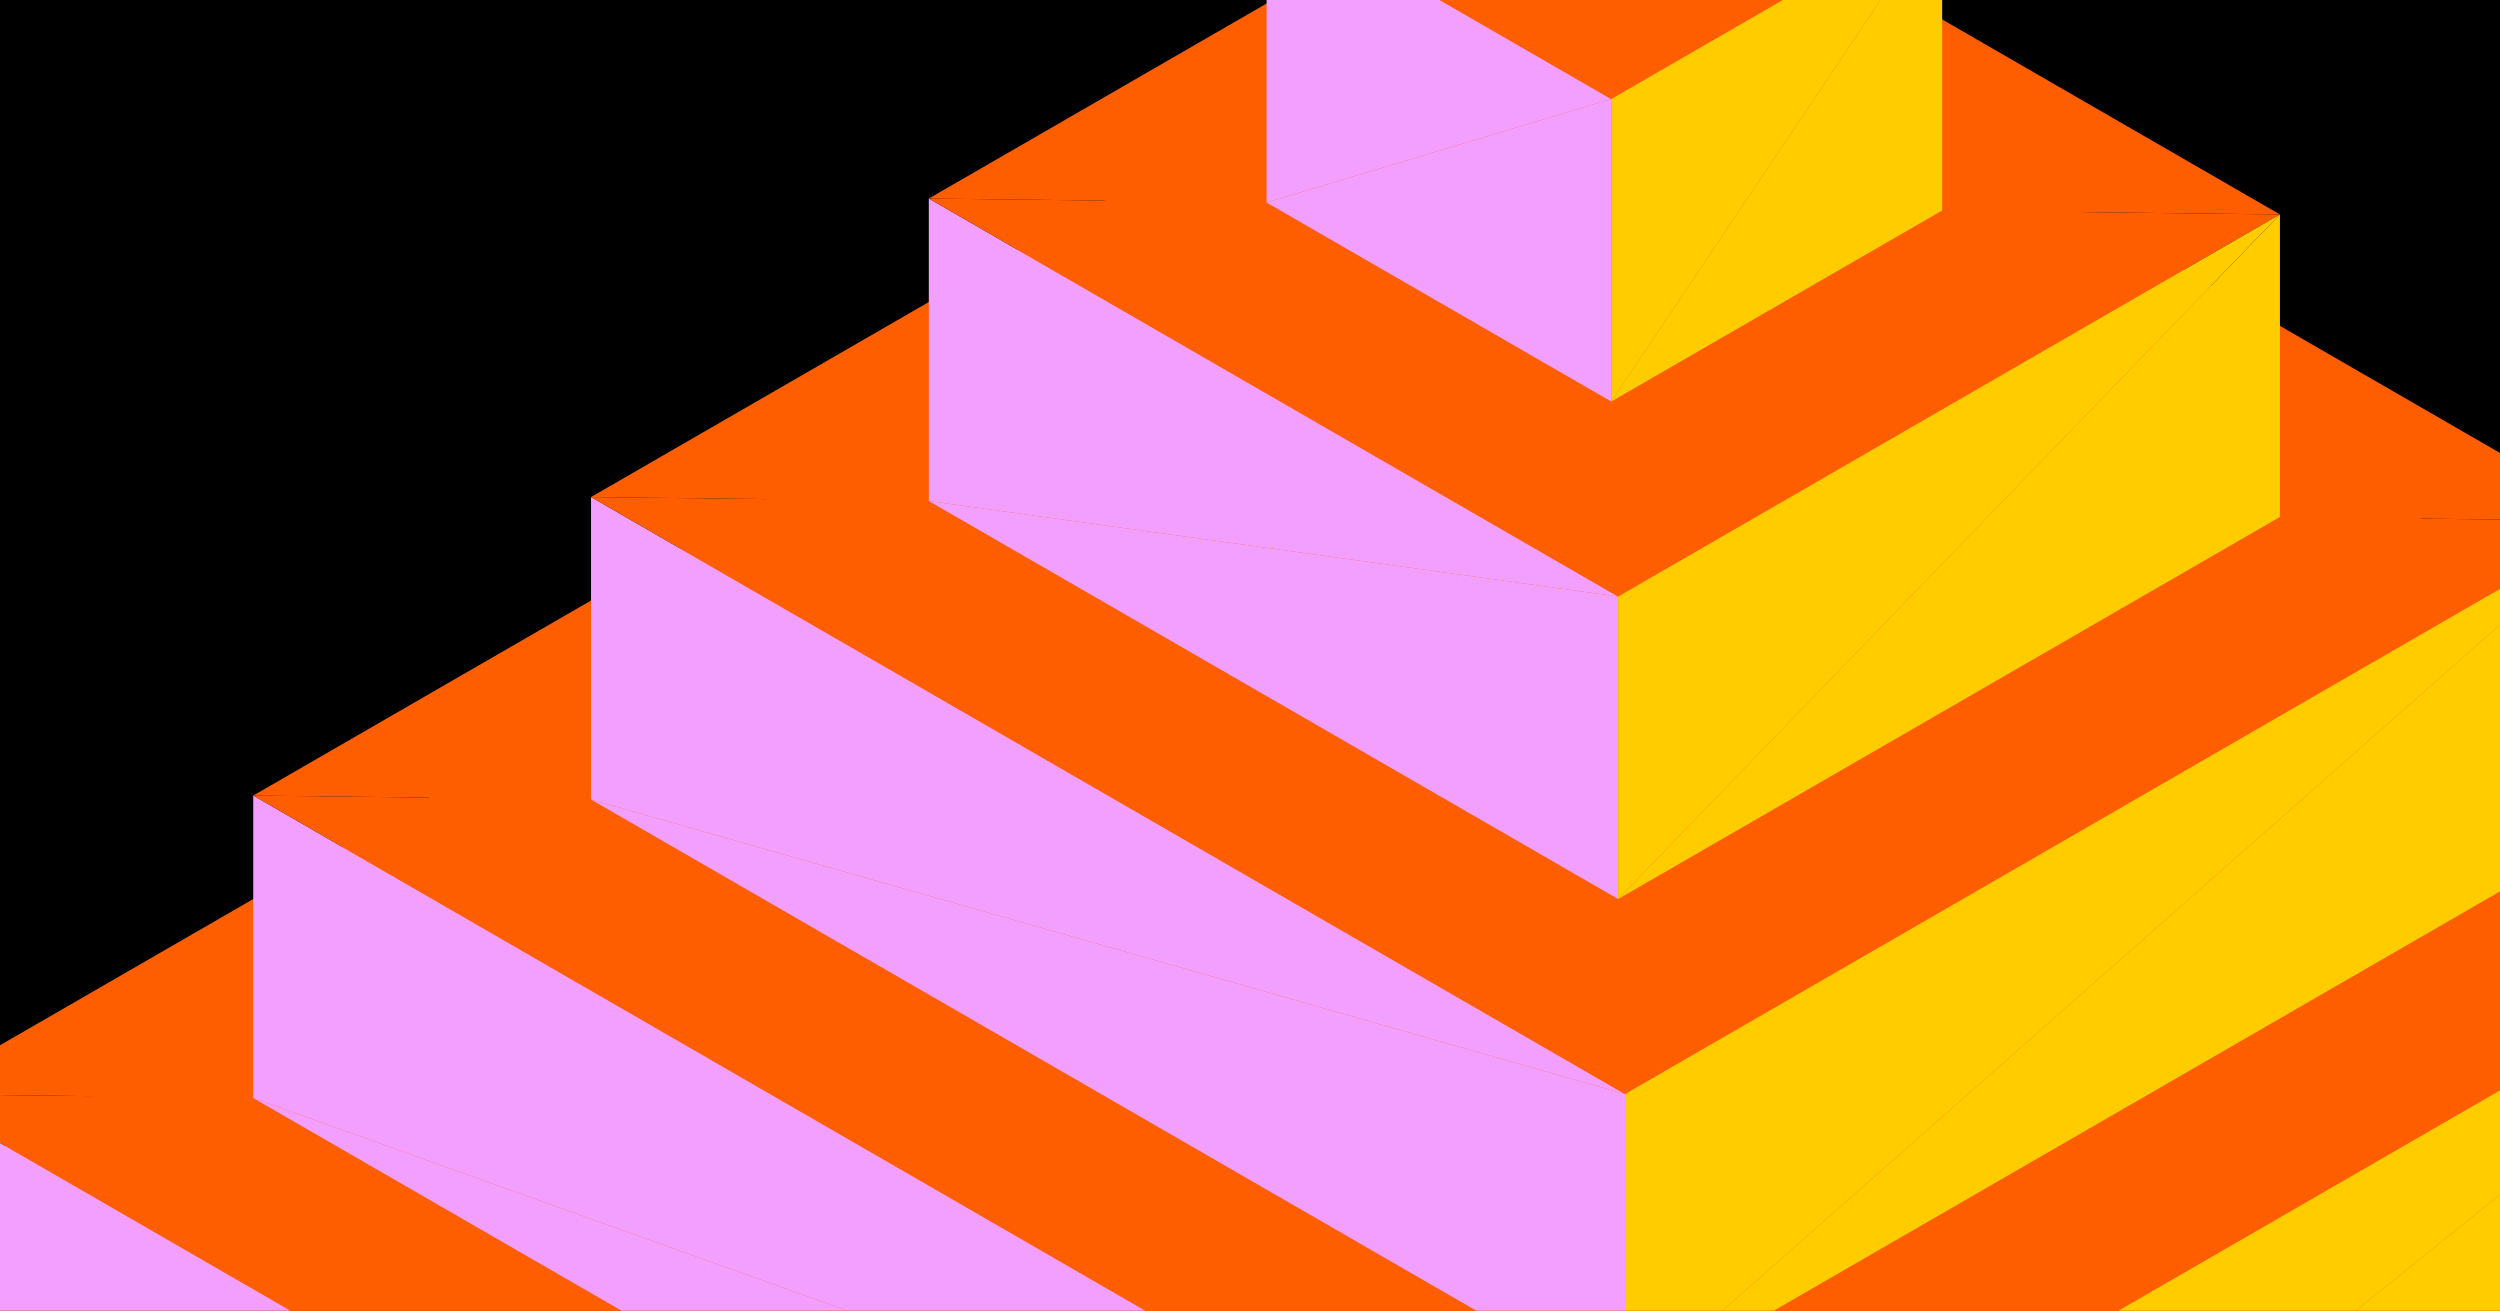
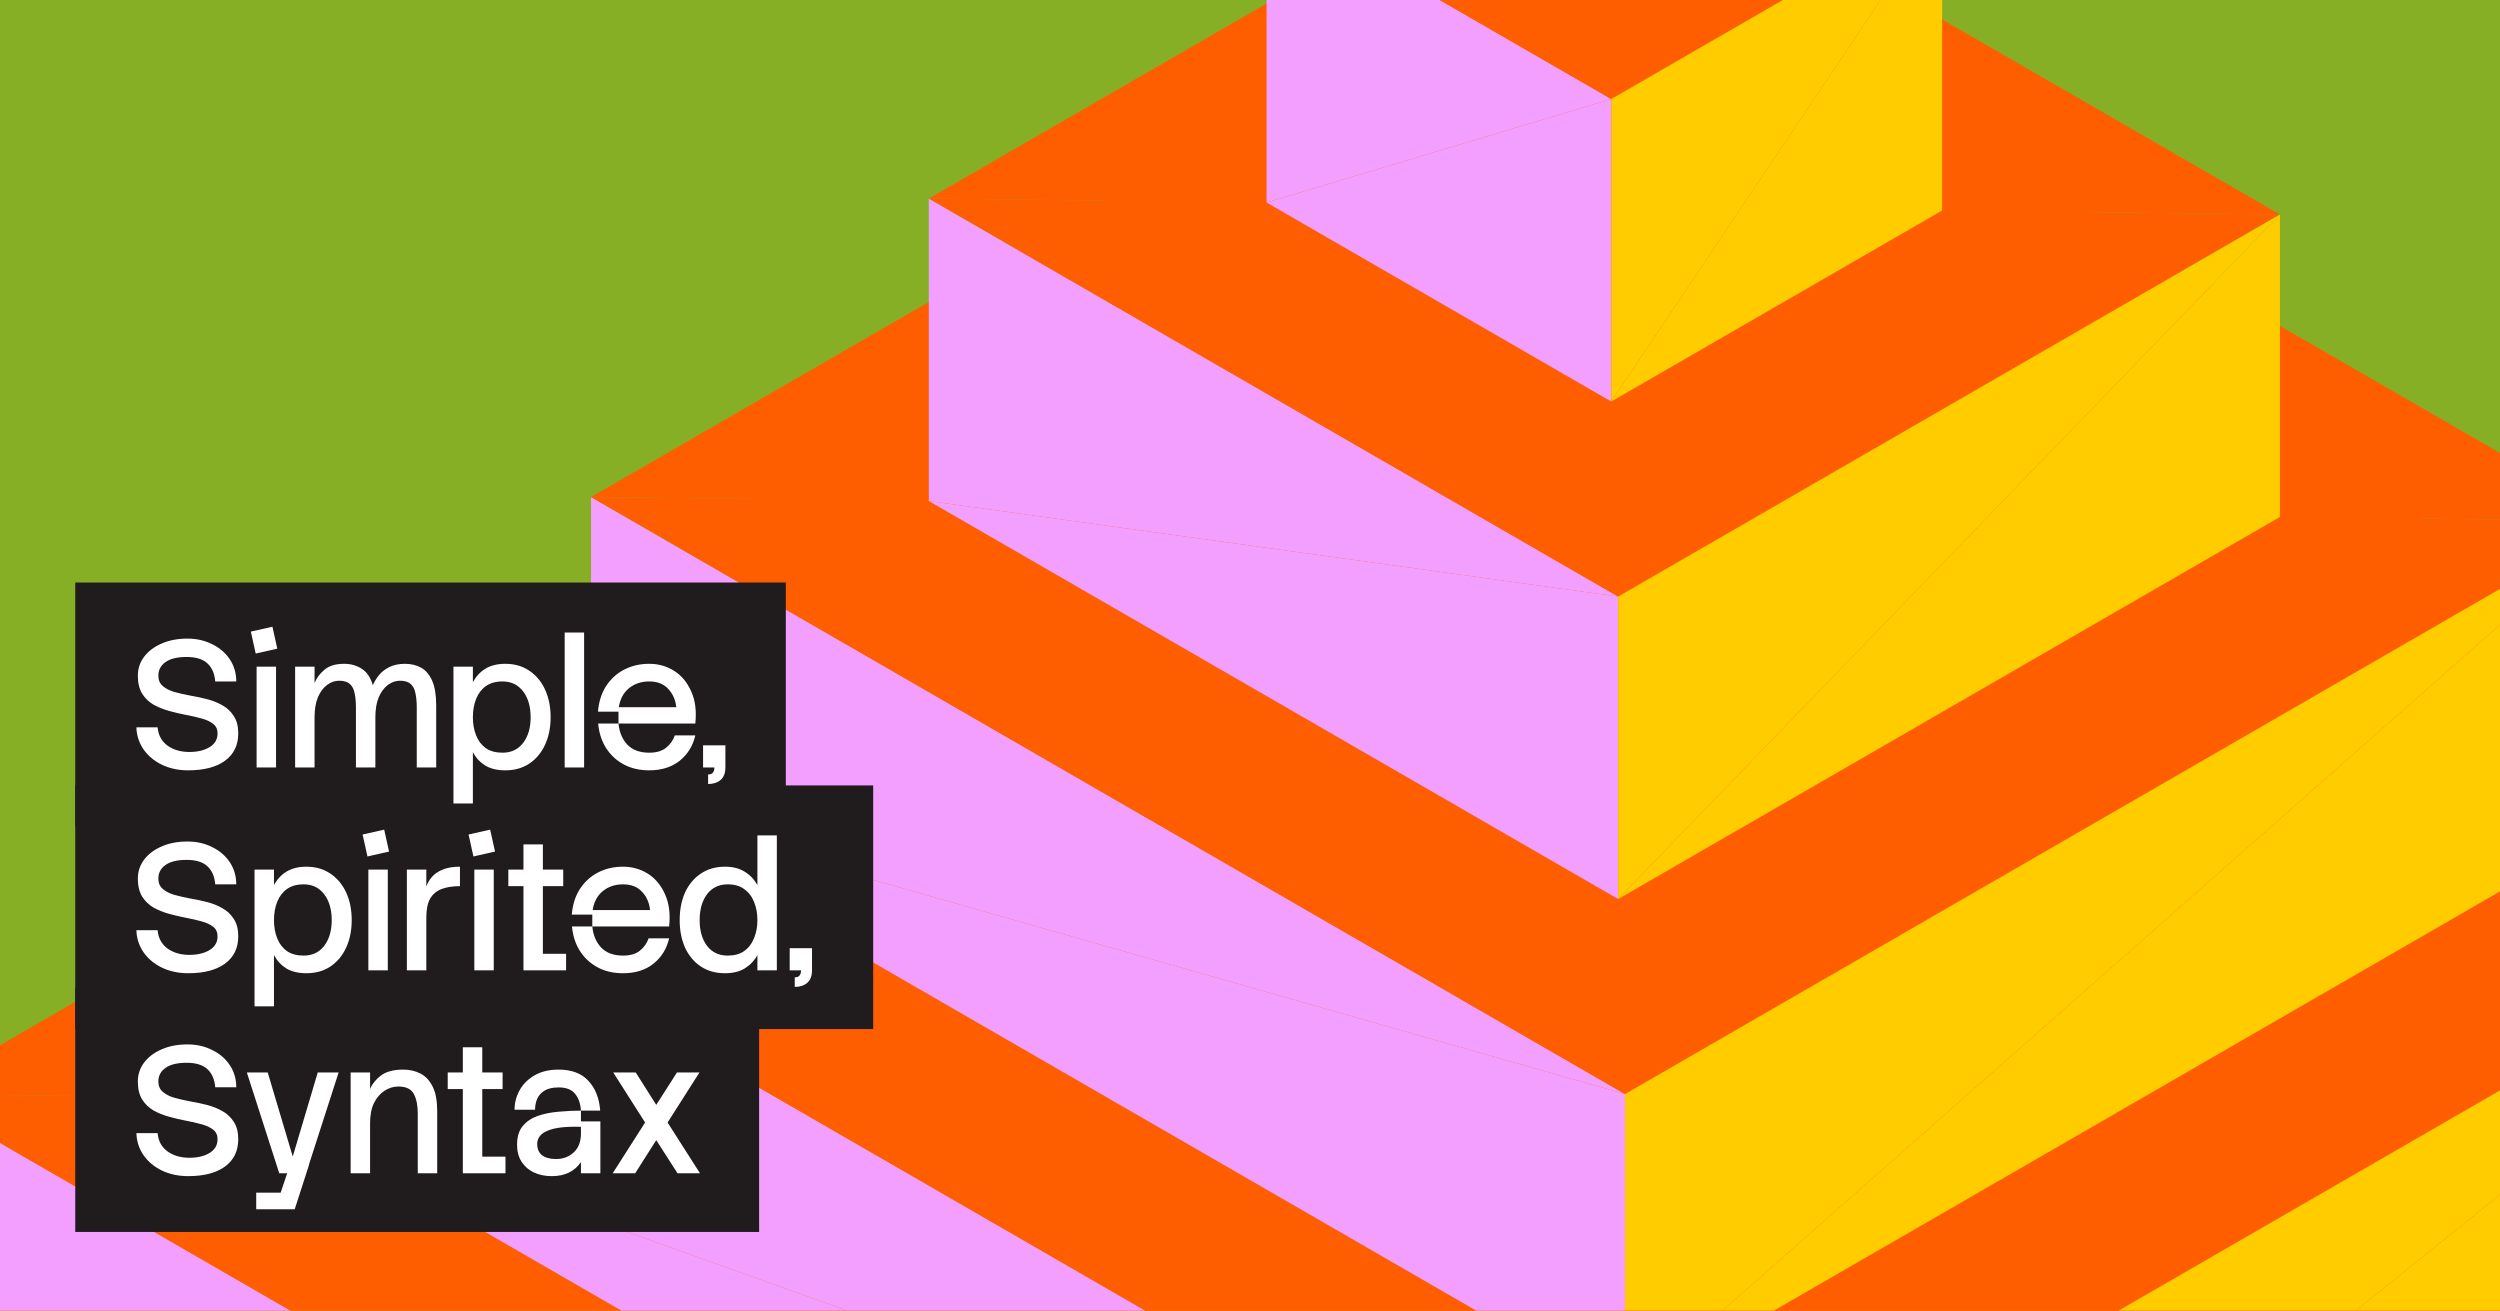
- <svg xmlns="http://www.w3.org/2000/svg" width="1030" height="540" viewBox="0 0 1030 540" fill="none">
-   <g clip-path="url(#clip0_0_8)">
-     <rect width="1030" height="540" fill="black" />
-     <path d="M643.959 101.478L-174 573.74L1496 593.418L643.959 101.478Z" fill="#FF5E00" />
-     <path d="M646.8 57.204L-34.833 450.755L1356.83 467.153L646.8 57.204Z" fill="#FF5E00" />
-     <path d="M649.64 12.929L104.333 327.771L1217.67 340.889L649.64 12.929Z" fill="#FF5E00" />
-     <path d="M652.48 -31.345L243.5 204.786L1078.5 214.624L652.48 -31.345Z" fill="#FF5E00" />
-     <path d="M-34.833 450.755V575.38L675.201 860.705L-34.833 450.755Z" fill="#F39FFF" />
-     <path d="M655.32 -75.62L382.667 81.801L939.333 88.36L655.32 -75.62Z" fill="#FF5E00" />
-     <path d="M-34.833 450.755L675.201 860.705L1356.83 467.153L-34.833 450.755Z" fill="#FF5E00" />
-     <path d="M104.333 327.77V452.395L672.361 655.73L104.333 327.77Z" fill="#F39FFF" />
-     <path d="M104.333 327.77L672.361 655.73L1217.67 340.889L104.333 327.77Z" fill="#FF5E00" />
-     <path d="M243.5 204.786V329.41L669.52 450.755L243.5 204.786Z" fill="#F39FFF" />
-     <path d="M243.5 204.786L669.52 450.755L1078.5 214.624L243.5 204.786Z" fill="#FF5E00" />
-     <path d="M382.667 81.801V206.425L666.68 245.781L382.667 81.801Z" fill="#F39FFF" />
-     <path d="M104.333 452.395L672.361 780.355V655.73L104.333 452.395Z" fill="#F39FFF" />
-     <path d="M382.667 81.801L666.68 245.781L939.333 88.36L382.667 81.801Z" fill="#FF5E00" />
-     <path d="M243.5 329.41L669.52 575.38V450.755L243.5 329.41Z" fill="#F39FFF" />
-     <path d="M382.667 206.425L666.68 370.405V245.781L382.667 206.425Z" fill="#F39FFF" />
-     <path d="M521.833 -41.184V83.441L663.84 40.806L521.833 -41.184Z" fill="#F39FFF" />
-     <path d="M521.833 83.441L663.84 165.43V40.806L521.833 83.441Z" fill="#F39FFF" />
-     <path d="M521.833 -41.184L663.84 40.806L800.167 -37.904L521.833 -41.184Z" fill="#FF5E00" />
-     <path d="M663.84 165.431L800.167 86.72V-37.904L663.84 165.431Z" fill="#FFCC00" />
-     <path d="M663.84 40.806V165.431L800.167 -37.904L663.84 40.806Z" fill="#FFCC00" />
-     <path d="M666.68 370.405L939.333 212.985V88.36L666.68 370.405Z" fill="#FFCC00" />
-     <path d="M666.68 245.781V370.405L939.333 88.36L666.68 245.781Z" fill="#FFCC00" />
-     <path d="M669.521 575.38L1078.5 339.249V214.624L669.521 575.38Z" fill="#FFCC00" />
-     <path d="M669.521 450.755V575.38L1078.5 214.624L669.521 450.755Z" fill="#FFCC00" />
-     <path d="M672.361 780.355L1217.67 465.513V340.889L672.361 780.355Z" fill="#FFCC00" />
-     <path d="M672.361 655.73V780.355L1217.67 340.889L672.361 655.73Z" fill="#FFCC00" />
-     <path d="M675.201 985.329L1356.83 591.778V467.153L675.201 985.329Z" fill="#FFCC00" />
-     <path d="M675.201 860.705V985.329L1356.83 467.153L675.201 860.705Z" fill="#FFCC00" />
+ <svg xmlns="http://www.w3.org/2000/svg" fill="none" height="540" viewBox="0 0 1030 540" width="1030">
+   <clipPath id="a">
+     <path d="m0 0h1030v540h-1030z" />
+   </clipPath>
+   <g clip-path="url(#a)">
+     <path d="m0 0h1030v540h-1030z" fill="#86af25" />
+     <g fill="#ff5e00">
+       <path d="m643.959 101.478-817.959 472.262 1670 19.677z" />
+       <path d="m646.8 57.204-681.633 393.551 1391.663 16.398z" />
+       <path d="m649.64 12.929-545.307 314.841 1113.337 13.119z" />
+       <path d="m652.48-31.345-408.98 236.131 835 9.838z" />
+     </g>
+     <path d="m-34.833 450.755v124.625l710.034 285.324z" fill="#f39fff" />
+     <path d="m655.32-75.62-272.653 157.421 556.666 6.559z" fill="#ff5e00" />
+     <path d="m-34.833 450.755 710.034 409.949 681.629-393.551z" fill="#ff5e00" />
+     <path d="m104.333 327.77v124.625l568.028 203.335z" fill="#f39fff" />
+     <path d="m104.333 327.77 568.028 327.96 545.309-314.842z" fill="#ff5e00" />
+     <path d="m243.5 204.785v124.625l426.02 121.345z" fill="#f39fff" />
+     <path d="m243.5 204.785 426.02 245.97 408.98-236.131z" fill="#ff5e00" />
+     <path d="m382.667 81.801v124.624l284.013 39.356z" fill="#f39fff" />
+     <path d="m104.333 452.395 568.028 327.959v-124.624z" fill="#f39fff" />
+     <path d="m382.667 81.801 284.013 163.98 272.653-157.421z" fill="#ff5e00" />
+     <path d="m243.5 329.41 426.02 245.97v-124.625z" fill="#f39fff" />
+     <path d="m382.667 206.425 284.013 163.98v-124.625z" fill="#f39fff" />
+     <path d="m521.833-41.184v124.625l142.007-42.635z" fill="#f39fff" />
+     <path d="m521.833 83.44 142.007 81.99v-124.624z" fill="#f39fff" />
+     <path d="m521.833-41.184 142.007 81.99 136.327-78.71z" fill="#ff5e00" />
+     <g fill="#fc0">
+       <path d="m663.84 165.43 136.327-78.71v-124.625z" />
+       <path d="m663.84 40.806v124.624l136.327-203.335z" />
+       <path d="m666.681 370.405 272.653-157.421v-124.624z" />
+       <path d="m666.681 245.78v124.625l272.653-282.045z" />
+       <path d="m669.521 575.38 408.979-236.131v-124.625z" />
+       <path d="m669.521 450.755v124.625l408.979-360.756z" />
+       <path d="m672.361 780.354 545.309-314.841v-124.624z" />
+       <path d="m672.361 655.73v124.624l545.309-439.465z" />
+       <path d="m675.201 985.329 681.629-393.551v-124.625z" />
+       <path d="m675.201 860.705v124.624l681.629-518.176z" />
+     </g>
+     <path d="m0 0h281.76v100.38h-281.76z" fill="#201c1d" transform="translate(31 407.19)" />
+     <path d="m64.945 466.848c.247 3.163 1.581 5.659 4.003 7.488 2.471 1.779 5.486 2.668 9.044 2.668 3.41 0 6.203-.667 8.377-2.001 2.175-1.335 3.262-3.213 3.262-5.634 0-1.681-.593-2.99-1.779-3.929s-2.768-1.681-4.745-2.224c-1.927-.544-4.077-1.038-6.45-1.483-2.323-.445-4.646-.989-6.968-1.631-2.323-.643-4.473-1.507-6.45-2.595-1.927-1.136-3.484-2.644-4.67-4.522-1.186-1.927-1.779-4.398-1.779-7.413 0-2.867.84-5.437 2.521-7.71 1.73-2.323 4.127-4.152 7.191-5.486 3.064-1.384 6.647-2.076 10.749-2.076 3.756 0 7.141.766 10.156 2.298 3.064 1.483 5.486 3.559 7.265 6.228 1.779 2.668 2.669 5.708 2.669 9.118h-8.674c-.247-3.212-1.31-5.684-3.188-7.413-1.878-1.78-4.745-2.669-8.6-2.669-3.855 0-6.771.716-8.748 2.15-1.927 1.384-2.891 3.237-2.891 5.56 0 1.779.593 3.187 1.779 4.225 1.186 1.038 2.743 1.854 4.67 2.447 1.977.543 4.127 1.038 6.45 1.482 2.372.396 4.72.89 7.043 1.483s4.448 1.433 6.375 2.521c1.977 1.087 3.558 2.57 4.745 4.448 1.236 1.828 1.853 4.225 1.853 7.191 0 4.843-1.829 8.599-5.486 11.268-3.608 2.619-8.649 3.929-15.123 3.929-4.003 0-7.611-.766-10.823-2.298-3.163-1.532-5.684-3.633-7.562-6.301-1.878-2.719-2.866-5.758-2.965-9.119zm50.104 16.532-13.344-41.515h8.599l10.305 34.62 10.304-34.62h8.6l-12.232 37.956h.074l-5.931 18.386h-15.864v-6.821h10.082l2.668-8.006zm29.418-41.515h8.006v6.82c.841-2.075 2.323-3.929 4.448-5.56 2.175-1.631 5.239-2.446 9.193-2.446 2.669 0 5.041.544 7.117 1.631 2.125 1.087 3.805 2.891 5.041 5.412 1.235 2.471 1.853 5.831 1.853 10.082v25.576h-8.006v-24.612c0-3.361-.544-6.055-1.631-8.081s-3.213-3.04-6.376-3.04c-1.977 0-3.855.569-5.634 1.706-1.779 1.136-3.237 2.817-4.374 5.041-1.087 2.224-1.631 4.991-1.631 8.303v20.683h-8.006zm46.219 41.515v-34.695h-6.227v-6.82h6.227v-10.379h8.006v10.379h8.377v6.82h-8.377v27.875h9.563v6.82zm21.307-26.169c0-2.817.692-5.486 2.076-8.007 1.384-2.52 3.435-4.571 6.153-6.153 2.718-1.581 6.03-2.372 9.934-2.372 5.338 0 9.415 1.532 12.232 4.596 2.867 3.015 4.498 7.117 4.893 12.306h-7.932c-.198-2.965-1.013-5.288-2.447-6.968-1.384-1.73-3.632-2.595-6.746-2.595-2.372 0-4.275.42-5.708 1.26-1.433.841-2.471 1.977-3.114 3.411-.593 1.383-.889 2.891-.889 4.522zm15.346 27.355c-2.718 0-5.165-.494-7.339-1.483-2.175-1.038-3.88-2.52-5.115-4.448-1.236-1.927-1.854-4.275-1.854-7.042 0-3.262.791-5.832 2.373-7.71 1.581-1.878 3.657-3.262 6.227-4.152 2.619-.889 5.461-1.458 8.525-1.705 3.114-.296 6.178-.445 9.193-.445v4.448h8.006v21.351h-8.006v-4.596c-1.236 1.828-2.867 3.261-4.893 4.299-2.026.989-4.399 1.483-7.117 1.483zm1.779-7.043c2.867 0 5.288-.914 7.265-2.743 1.977-1.828 2.966-4.423 2.966-7.784v-2.743c-6.178-.197-10.725.322-13.641 1.557-2.916 1.186-4.374 3.015-4.374 5.486 0 2.076.667 3.633 2.002 4.671 1.384 1.037 3.311 1.556 5.782 1.556zm23.541-35.658h9.267l8.451 13.344 8.525-13.344h9.267l-13.122 20.609 13.345 20.906h-9.267l-8.748-13.641-8.674 13.641h-9.266l13.344-20.906z" fill="#fff" />
+     <path d="m0 0h328.76v100.38h-328.76z" fill="#201c1d" transform="translate(31 323.595)" />
+     <path d="m64.945 383.253c.247 3.163 1.581 5.659 4.003 7.488 2.471 1.779 5.486 2.669 9.044 2.669 3.41 0 6.203-.668 8.377-2.002 2.175-1.334 3.262-3.212 3.262-5.634 0-1.68-.593-2.99-1.779-3.929s-2.768-1.681-4.745-2.224c-1.927-.544-4.077-1.038-6.45-1.483-2.323-.445-4.646-.988-6.968-1.631-2.323-.642-4.473-1.507-6.45-2.594-1.927-1.137-3.484-2.645-4.67-4.523-1.186-1.927-1.779-4.398-1.779-7.413 0-2.866.84-5.436 2.521-7.71 1.73-2.323 4.127-4.151 7.191-5.486 3.064-1.384 6.647-2.076 10.749-2.076 3.756 0 7.141.767 10.156 2.299 3.064 1.482 5.486 3.558 7.265 6.227s2.669 5.708 2.669 9.118h-8.674c-.247-3.212-1.31-5.683-3.188-7.413-1.878-1.779-4.745-2.669-8.6-2.669-3.855 0-6.771.717-8.748 2.15-1.927 1.384-2.891 3.237-2.891 5.56 0 1.779.593 3.188 1.779 4.226 1.186 1.038 2.743 1.853 4.67 2.446 1.977.544 4.127 1.038 6.45 1.483 2.372.395 4.72.889 7.043 1.482s4.448 1.434 6.375 2.521c1.977 1.087 3.558 2.57 4.745 4.448 1.236 1.829 1.853 4.226 1.853 7.191 0 4.843-1.829 8.599-5.486 11.268-3.608 2.62-8.649 3.929-15.123 3.929-4.003 0-7.611-.766-10.823-2.298-3.163-1.532-5.684-3.632-7.562-6.301-1.878-2.718-2.866-5.758-2.965-9.119zm39.925 31.359v-56.342h8.006v6.376c1.285-2.372 3.015-4.226 5.19-5.56 2.224-1.335 4.942-2.002 8.154-2.002 3.806 0 7.092.939 9.86 2.817 2.817 1.878 4.992 4.473 6.524 7.784 1.532 3.312 2.298 7.117 2.298 11.417 0 4.25-.766 8.031-2.298 11.342-1.532 3.312-3.707 5.906-6.524 7.784-2.768 1.829-6.054 2.743-9.86 2.743-3.311 0-6.079-.667-8.303-2.001-2.174-1.384-3.855-3.213-5.041-5.486v21.128zm20.238-20.906c3.559 0 6.376-1.334 8.451-4.003 2.076-2.718 3.114-6.252 3.114-10.601 0-4.399-1.038-7.957-3.114-10.675-2.075-2.719-4.892-4.078-8.451-4.078-2.767 0-5.066.643-6.894 1.928-1.779 1.285-3.114 3.039-4.003 5.263-.89 2.224-1.335 4.745-1.335 7.562 0 2.768.445 5.263 1.335 7.487.889 2.224 2.224 3.979 4.003 5.264 1.828 1.235 4.127 1.853 6.894 1.853zm24.285-49.892 8.896-2.001 2.002 9.044-8.896 2.002zm2.373 14.456h8.006v41.515h-8.006zm23.874 19.72v21.795h-8.006v-41.515h8.006v6.969c.494-1.433 1.285-2.768 2.372-4.003 1.088-1.236 2.546-2.224 4.374-2.966 1.878-.79 4.251-1.186 7.117-1.186v8.007c-2.965 0-5.486.395-7.562 1.186-2.075.791-3.657 2.125-4.744 4.003-1.038 1.829-1.557 4.399-1.557 7.71zm17.408-34.176 8.896-2.001 2.002 9.044-8.896 2.002zm2.372 14.456h8.007v41.515h-8.007zm20.242 41.515v-34.694h-6.227v-6.821h6.227v-10.378h8.007v10.378h8.377v6.821h-8.377v27.874h9.563v6.82zm28.366-18.088v-4.893h-8.451c.346-4.102 1.458-7.611 3.336-10.527 1.928-2.966 4.423-5.239 7.488-6.821 3.064-1.581 6.499-2.372 10.304-2.372 3.756 0 7.166.964 10.231 2.891 3.064 1.928 5.411 4.745 7.042 8.452 1.681 3.657 2.249 8.08 1.705 13.27zm12.677-17.348c-3.311 0-6.103.939-8.377 2.817-2.273 1.878-3.657 4.473-4.151 7.784h23.648c-.296-2.965-1.384-5.461-3.262-7.487-1.878-2.076-4.497-3.114-7.858-3.114zm0 36.622c-4.003 0-7.512-.815-10.527-2.446s-5.436-3.88-7.265-6.746c-1.829-2.916-2.916-6.277-3.262-10.082h8.377c.346 3.558 1.557 6.449 3.633 8.673 2.125 2.224 5.14 3.336 9.044 3.336 2.916 0 5.214-.667 6.895-2.001 1.729-1.384 2.94-3.089 3.632-5.116h8.451c-.988 4.3-3.138 7.784-6.449 10.453-3.312 2.62-7.488 3.929-12.529 3.929zm42.005 0c-3.806 0-7.117-.914-9.934-2.743-2.817-1.878-4.992-4.472-6.524-7.784-1.482-3.311-2.224-7.092-2.224-11.342 0-4.3.742-8.105 2.224-11.417 1.532-3.311 3.707-5.906 6.524-7.784s6.128-2.817 9.934-2.817c3.163 0 5.832.667 8.006 2.002 2.224 1.334 4.004 3.188 5.338 5.56v-20.461h8.006v55.6h-8.006v-6.301c-1.236 2.273-2.965 4.102-5.189 5.486-2.175 1.334-4.893 2.001-8.155 2.001zm1.112-7.265c2.718 0 4.967-.618 6.746-1.853 1.829-1.285 3.188-3.04 4.078-5.264.939-2.224 1.408-4.719 1.408-7.487 0-2.817-.469-5.338-1.408-7.562-.89-2.224-2.249-3.978-4.078-5.263-1.779-1.285-4.028-1.928-6.746-1.928-3.608 0-6.45 1.359-8.525 4.078-2.027 2.718-3.04 6.276-3.04 10.675 0 4.349 1.013 7.883 3.04 10.601 2.075 2.669 4.917 4.003 8.525 4.003zm25.535-3.039h9.193v9.118c0 2.274-.643 3.979-1.928 5.115-1.285 1.137-3.015 1.705-5.189 1.705v-3.929c.988 0 1.655-.271 2.001-.815.396-.494.593-1.186.593-2.076h-4.67z" fill="#fff" />
+     <path d="m0 0h292.76v100.38h-292.76z" fill="#201c1d" transform="translate(31 240)" />
+     <path d="m64.945 299.658c.247 3.163 1.581 5.659 4.003 7.488 2.471 1.779 5.486 2.668 9.044 2.668 3.41 0 6.203-.667 8.377-2.001 2.175-1.335 3.262-3.213 3.262-5.634 0-1.681-.593-2.99-1.779-3.929s-2.768-1.681-4.745-2.224c-1.927-.544-4.077-1.038-6.45-1.483-2.323-.445-4.646-.989-6.968-1.631-2.323-.643-4.473-1.507-6.45-2.595-1.927-1.136-3.484-2.644-4.67-4.522-1.186-1.927-1.779-4.398-1.779-7.413 0-2.867.84-5.437 2.521-7.71 1.73-2.323 4.127-4.152 7.191-5.486 3.064-1.384 6.647-2.076 10.749-2.076 3.756 0 7.141.766 10.156 2.298 3.064 1.483 5.486 3.559 7.265 6.228 1.779 2.668 2.669 5.708 2.669 9.118h-8.674c-.247-3.212-1.31-5.684-3.188-7.413-1.878-1.779-4.745-2.669-8.6-2.669-3.855 0-6.771.717-8.748 2.15-1.927 1.384-2.891 3.237-2.891 5.56 0 1.779.593 3.188 1.779 4.225 1.186 1.038 2.743 1.854 4.67 2.447 1.977.543 4.127 1.038 6.45 1.482 2.372.396 4.72.89 7.043 1.483s4.448 1.433 6.375 2.521c1.977 1.087 3.558 2.57 4.745 4.448 1.236 1.828 1.853 4.225 1.853 7.191 0 4.843-1.829 8.599-5.486 11.268-3.608 2.619-8.649 3.929-15.123 3.929-4.003 0-7.611-.766-10.823-2.298-3.163-1.532-5.684-3.633-7.562-6.301-1.878-2.719-2.866-5.758-2.965-9.119zm38.404-39.439 8.896-2.002 2.002 9.045-8.896 2.001zm2.373 14.456h8.006v41.515h-8.006zm23.874 20.832v20.683h-8.006v-41.515h8.006v6.746c.791-2.026 2.15-3.855 4.078-5.486 1.927-1.631 4.621-2.446 8.08-2.446 2.817 0 5.264.692 7.339 2.076 2.076 1.334 3.583 3.583 4.522 6.746.594-1.433 1.434-2.817 2.521-4.152 1.137-1.383 2.57-2.495 4.3-3.336 1.779-.889 3.904-1.334 6.375-1.334 2.57 0 4.819.544 6.746 1.631 1.928 1.087 3.435 2.891 4.523 5.412 1.087 2.471 1.631 5.832 1.631 10.082v25.576h-8.007v-24.612c0-2.274-.173-4.226-.519-5.857-.296-1.68-.939-2.965-1.927-3.855-.989-.939-2.471-1.408-4.448-1.408-1.73 0-3.386.568-4.967 1.705-1.532 1.136-2.793 2.817-3.781 5.041-.939 2.224-1.409 4.991-1.409 8.303v20.683h-8.006v-24.612c0-2.274-.173-4.226-.519-5.857-.297-1.68-.939-2.965-1.927-3.855-.989-.939-2.472-1.408-4.449-1.408-1.729 0-3.385.568-4.966 1.705-1.533 1.136-2.793 2.817-3.781 5.041-.939 2.224-1.409 4.991-1.409 8.303zm57.226 35.51v-56.342h8.007v6.376c1.285-2.373 3.014-4.226 5.189-5.56 2.224-1.335 4.942-2.002 8.155-2.002 3.805 0 7.092.939 9.859 2.817 2.817 1.878 4.992 4.473 6.524 7.784s2.298 7.117 2.298 11.417c0 4.25-.766 8.031-2.298 11.342s-3.707 5.906-6.524 7.784c-2.767 1.829-6.054 2.743-9.859 2.743-3.312 0-6.079-.667-8.303-2.002-2.175-1.383-3.855-3.212-5.041-5.485v21.128zm20.239-20.906c3.558 0 6.375-1.334 8.451-4.003 2.076-2.718 3.113-6.252 3.113-10.601 0-4.399-1.037-7.957-3.113-10.676-2.076-2.718-4.893-4.077-8.451-4.077-2.768 0-5.066.643-6.895 1.928-1.779 1.285-3.113 3.039-4.003 5.263s-1.334 4.745-1.334 7.562c0 2.767.444 5.263 1.334 7.487s2.224 3.979 4.003 5.264c1.829 1.235 4.127 1.853 6.895 1.853zm25.588-49.521h8.006v55.6h-8.006zm22.166 37.511v-4.892h-8.451c.346-4.103 1.458-7.612 3.336-10.527 1.928-2.966 4.423-5.239 7.488-6.821 3.064-1.581 6.499-2.372 10.304-2.372 3.756 0 7.166.964 10.231 2.891 3.064 1.928 5.411 4.745 7.042 8.451 1.681 3.658 2.249 8.081 1.705 13.27zm12.677-17.347c-3.311 0-6.103.939-8.377 2.817-2.273 1.878-3.657 4.473-4.151 7.784h23.648c-.296-2.965-1.384-5.461-3.262-7.487-1.878-2.076-4.497-3.114-7.858-3.114zm0 36.622c-4.003 0-7.512-.815-10.527-2.446s-5.436-3.88-7.265-6.746c-1.828-2.916-2.916-6.277-3.262-10.083h8.377c.346 3.559 1.557 6.45 3.633 8.674 2.125 2.224 5.14 3.336 9.044 3.336 2.916 0 5.214-.667 6.895-2.002 1.729-1.383 2.94-3.089 3.632-5.115h8.451c-.988 4.3-3.138 7.784-6.449 10.453-3.312 2.619-7.488 3.929-12.529 3.929zm22.174-10.304h9.192v9.118c0 2.273-.642 3.978-1.927 5.115s-3.015 1.705-5.19 1.705v-3.929c.989 0 1.656-.272 2.002-.815.395-.495.593-1.186.593-2.076h-4.67z" fill="#fff" />
  </g>
-   <defs>
-     <clipPath id="clip0_0_8">
-       <rect width="1030" height="540" fill="white" />
-     </clipPath>
-   </defs>
</svg>
